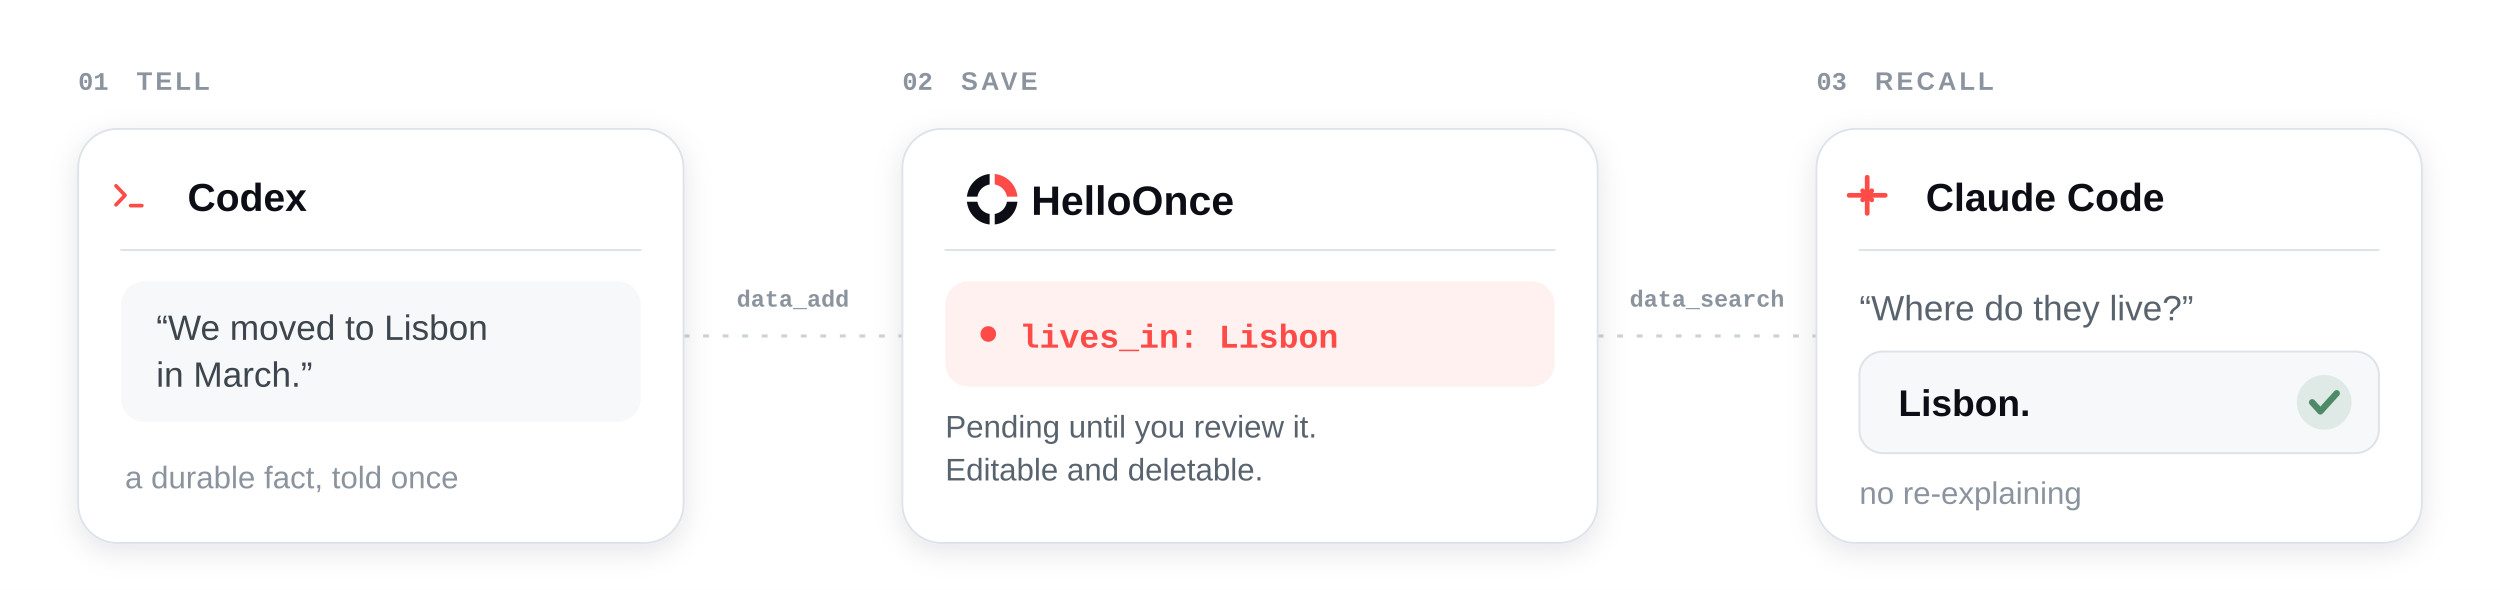
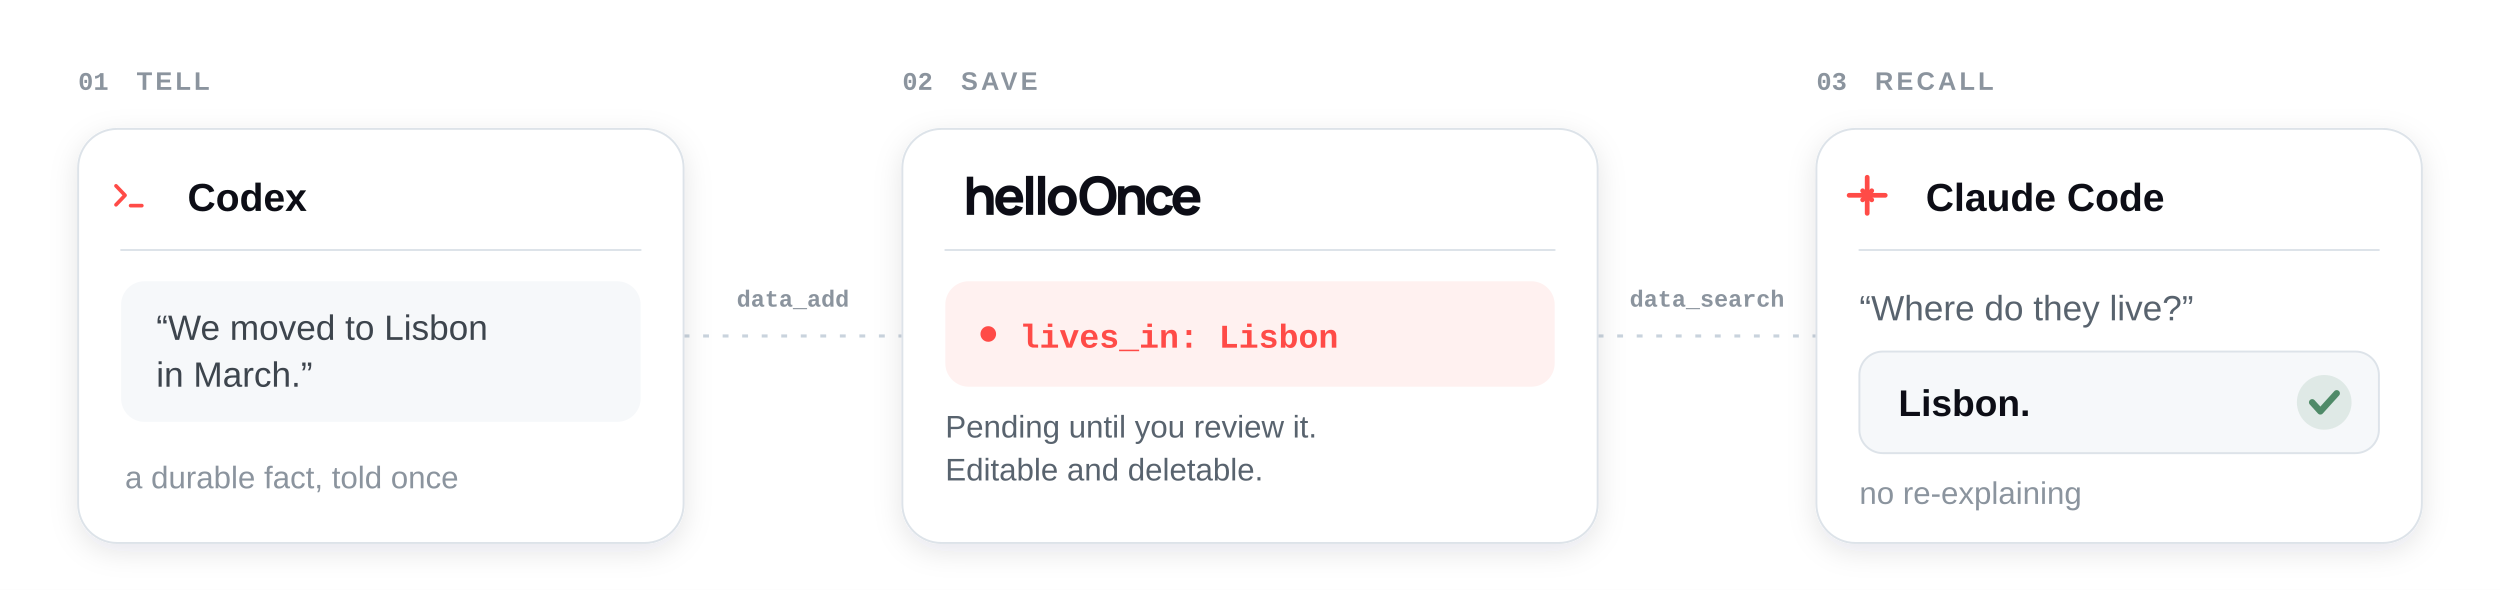
<svg xmlns="http://www.w3.org/2000/svg" viewBox="0 0 1280 302" width="1280" height="302" role="img" aria-label="A fact told to Codex is saved once into your private database as a record waiting for review, then answered by Claude Code later without the user re-explaining it.">
  <defs>
    <radialGradient id="halo" cx="50%" cy="50%" r="50%">
      <stop offset="0" stop-color="#FF7A70" stop-opacity=".55" />
      <stop offset=".45" stop-color="#FF7A70" stop-opacity=".18" />
      <stop offset="1" stop-color="#FF7A70" stop-opacity="0" />
    </radialGradient>
    <linearGradient id="cardGrad" x1="0" y1="0" x2="0" y2="1">
      <stop offset="0" stop-color="#FFFFFF" />
      <stop offset="1" stop-color="#FFFFFF" />
    </linearGradient>
    <linearGradient id="cardAltGrad" x1="0" y1="0" x2="0" y2="1">
      <stop offset="0" stop-color="#F6F8FA" />
      <stop offset="1" stop-color="#F6F8FA" />
    </linearGradient>
    <filter id="soft" x="-30%" y="-30%" width="160%" height="180%">
      <feDropShadow dx="0" dy="8" stdDeviation="14" flood-color="rgba(31,35,40,.13)" flood-opacity="1" />
    </filter>
    <filter id="softSm" x="-30%" y="-30%" width="160%" height="180%">
      <feDropShadow dx="0" dy="4" stdDeviation="7" flood-color="rgba(31,35,40,.13)" flood-opacity=".8" />
    </filter>
  </defs>
  <style>
  .s{font-family:-apple-system, BlinkMacSystemFont, 'Segoe UI Variable Display', 'Segoe UI', 'Helvetica Neue', Arial, 'Microsoft YaHei', 'PingFang SC', 'Hiragino Sans GB', 'Noto Sans CJK SC', sans-serif}
  .m{font-family:ui-monospace, SFMono-Regular, 'SF Mono', Menlo, Consolas, 'Liberation Mono', 'Microsoft YaHei', monospace}
  .rise{opacity:0;animation:rise .9s cubic-bezier(.16,.84,.32,1) both}
  @keyframes rise{from{opacity:0;transform:translateY(14px);filter:blur(6px)}to{opacity:1;transform:none;filter:blur(0)}}
  @keyframes breathe{0%,100%{opacity:.45;transform:scale(.96)}50%{opacity:.9;transform:scale(1.05)}}
  @keyframes breathe2{
    0%{opacity:.05;transform:scale(.93);animation-timing-function:cubic-bezier(.66,0,.34,1)}
    18%{opacity:.12;transform:scale(1.03);animation-timing-function:cubic-bezier(.37,0,.63,1)}
    34%{opacity:.07;transform:scale(.99);animation-timing-function:cubic-bezier(.45,0,.55,1)}
    57%{opacity:.15;transform:scale(1.085);animation-timing-function:cubic-bezier(.3,0,.7,1)}
    72%{opacity:.088;transform:scale(1.008);animation-timing-function:cubic-bezier(.6,0,.4,1)}
    88%{opacity:.126;transform:scale(1.052);animation-timing-function:cubic-bezier(.5,0,.5,1)}
    100%{opacity:.05;transform:scale(.93)}
  }
  @keyframes twinkle{0%,100%{opacity:.12}50%{opacity:.5}}
  .tw{animation:twinkle 9s ease-in-out infinite}
  .snr{animation:snr 5.4s cubic-bezier(.16,.84,.32,1) infinite;transform-box:fill-box;transform-origin:center}
  @keyframes snr{0%{transform:scale(.5);opacity:.55}65%{opacity:0}100%{transform:scale(1.6);opacity:0}}
  .swp{animation-timing-function:cubic-bezier(.83,0,.17,1);animation-iteration-count:infinite;opacity:0}
  .march{animation:march 1.65s linear infinite}
  .dp{animation:dotpulse 2.6s ease-in-out infinite}
  @keyframes dotpulse{0%,100%{opacity:.42}50%{opacity:1}}
  @keyframes march{to{stroke-dashoffset:-24}}
  .scan{animation:scan 4s cubic-bezier(.83,0,.17,1) infinite;opacity:0}
  @keyframes scan{0%{transform:translateX(0);opacity:0}8%{opacity:1}88%{opacity:1}100%{transform:translateX(1140px);opacity:0}}
  @media (prefers-reduced-motion: reduce){
    .rise{animation:none!important;opacity:1!important;filter:none!important;transform:none!important}
    .tw{animation:none!important;opacity:.55!important}
    .snr,.swp,.scan{animation:none!important;opacity:0!important}
    .march{animation:none!important}
    .dp{animation:none!important;opacity:1!important}
  }</style>
  <rect width="1280" height="302" fill="#FFFFFF" />
  <text x="40" y="46" font-size="13" font-weight="700" fill="#8B949E" class="m">01</text>
  <text x="70" y="46" font-size="13" font-weight="700" fill="#8B949E" letter-spacing="1.6" class="s">TELL</text>
  <text x="462" y="46" font-size="13" font-weight="700" fill="#8B949E" class="m">02</text>
  <text x="492" y="46" font-size="13" font-weight="700" fill="#8B949E" letter-spacing="1.6" class="s">SAVE</text>
  <text x="930" y="46" font-size="13" font-weight="700" fill="#8B949E" class="m">03</text>
  <text x="960" y="46" font-size="13" font-weight="700" fill="#8B949E" letter-spacing="1.6" class="s">RECALL</text>
  <path id="lc1" d="M350,172 C384,172 428,172 462,172" fill="none" stroke="#C9D3DD" stroke-width="1.6" stroke-dasharray="3 7" class="march" />
  <path id="lc2" d="M818,172 C852,172 896,172 930,172" fill="none" stroke="#C9D3DD" stroke-width="1.6" stroke-dasharray="3 7" class="march" />
  <text x="406" y="157" font-size="12" font-weight="600" fill="#8B949E" text-anchor="middle" class="m">data_add</text>
  <text x="874" y="157" font-size="12" font-weight="600" fill="#8B949E" text-anchor="middle" class="m">data_search</text>
  <g>
    <animateMotion dur="1.25s" begin="0s" repeatCount="indefinite" calcMode="spline" keyPoints="0;1" keyTimes="0;1" keySplines=".42 0 .28 1">
      <mpath href="#lc1" />
    </animateMotion>
    <circle r="6.3" fill="#FF4B47" opacity="0">
      <animate attributeName="r" values="2.52;6.3;6.3;2.52" keyTimes="0;.14;.86;1" calcMode="spline" keySplines=".4 0 .6 1;.4 0 .6 1;.4 0 .6 1" dur="1.25s" begin="0s" repeatCount="indefinite" />
      <animate attributeName="opacity" values="0;.115;.115;0" keyTimes="0;.14;.86;1" calcMode="spline" keySplines=".4 0 .6 1;.4 0 .6 1;.4 0 .6 1" dur="1.25s" begin="0s" repeatCount="indefinite" />
    </circle>
    <circle r="4.2" fill="#FF4B47" opacity="0">
      <animate attributeName="r" values="1.47;4.2;4.2;1.47" keyTimes="0;.14;.86;1" calcMode="spline" keySplines=".4 0 .6 1;.4 0 .6 1;.4 0 .6 1" dur="1.25s" begin="0s" repeatCount="indefinite" />
      <animate attributeName="opacity" values="0;1;1;0" keyTimes="0;.14;.86;1" calcMode="spline" keySplines=".4 0 .6 1;.4 0 .6 1;.4 0 .6 1" dur="1.25s" begin="0s" repeatCount="indefinite" />
    </circle>
  </g>
  <g>
    <animateMotion dur="1.25s" begin="-0.62s" repeatCount="indefinite" calcMode="spline" keyPoints="0;1" keyTimes="0;1" keySplines=".42 0 .28 1">
      <mpath href="#lc1" />
    </animateMotion>
    <circle r="6.3" fill="#FF4B47" opacity="0">
      <animate attributeName="r" values="2.52;6.3;6.3;2.52" keyTimes="0;.14;.86;1" calcMode="spline" keySplines=".4 0 .6 1;.4 0 .6 1;.4 0 .6 1" dur="1.25s" begin="-0.62s" repeatCount="indefinite" />
      <animate attributeName="opacity" values="0;.115;.115;0" keyTimes="0;.14;.86;1" calcMode="spline" keySplines=".4 0 .6 1;.4 0 .6 1;.4 0 .6 1" dur="1.25s" begin="-0.62s" repeatCount="indefinite" />
    </circle>
    <circle r="4.2" fill="#FF4B47" opacity="0">
      <animate attributeName="r" values="1.47;4.2;4.2;1.47" keyTimes="0;.14;.86;1" calcMode="spline" keySplines=".4 0 .6 1;.4 0 .6 1;.4 0 .6 1" dur="1.25s" begin="-0.62s" repeatCount="indefinite" />
      <animate attributeName="opacity" values="0;1;1;0" keyTimes="0;.14;.86;1" calcMode="spline" keySplines=".4 0 .6 1;.4 0 .6 1;.4 0 .6 1" dur="1.25s" begin="-0.62s" repeatCount="indefinite" />
    </circle>
  </g>
  <g>
    <animateMotion dur="1.4s" begin="-0.29s" repeatCount="indefinite" calcMode="spline" keyPoints="0;1" keyTimes="0;1" keySplines=".42 0 .28 1">
      <mpath href="#lc2" />
    </animateMotion>
    <circle r="6.3" fill="#FF4B47" opacity="0">
      <animate attributeName="r" values="2.52;6.3;6.3;2.52" keyTimes="0;.14;.86;1" calcMode="spline" keySplines=".4 0 .6 1;.4 0 .6 1;.4 0 .6 1" dur="1.4s" begin="-0.29s" repeatCount="indefinite" />
      <animate attributeName="opacity" values="0;.115;.115;0" keyTimes="0;.14;.86;1" calcMode="spline" keySplines=".4 0 .6 1;.4 0 .6 1;.4 0 .6 1" dur="1.4s" begin="-0.29s" repeatCount="indefinite" />
    </circle>
    <circle r="4.2" fill="#FF4B47" opacity="0">
      <animate attributeName="r" values="1.47;4.2;4.2;1.47" keyTimes="0;.14;.86;1" calcMode="spline" keySplines=".4 0 .6 1;.4 0 .6 1;.4 0 .6 1" dur="1.4s" begin="-0.29s" repeatCount="indefinite" />
      <animate attributeName="opacity" values="0;1;1;0" keyTimes="0;.14;.86;1" calcMode="spline" keySplines=".4 0 .6 1;.4 0 .6 1;.4 0 .6 1" dur="1.4s" begin="-0.29s" repeatCount="indefinite" />
    </circle>
  </g>
  <g>
    <animateMotion dur="1.4s" begin="-0.98s" repeatCount="indefinite" calcMode="spline" keyPoints="0;1" keyTimes="0;1" keySplines=".42 0 .28 1">
      <mpath href="#lc2" />
    </animateMotion>
    <circle r="6.3" fill="#FF4B47" opacity="0">
      <animate attributeName="r" values="2.52;6.3;6.3;2.52" keyTimes="0;.14;.86;1" calcMode="spline" keySplines=".4 0 .6 1;.4 0 .6 1;.4 0 .6 1" dur="1.4s" begin="-0.98s" repeatCount="indefinite" />
      <animate attributeName="opacity" values="0;.115;.115;0" keyTimes="0;.14;.86;1" calcMode="spline" keySplines=".4 0 .6 1;.4 0 .6 1;.4 0 .6 1" dur="1.4s" begin="-0.98s" repeatCount="indefinite" />
    </circle>
    <circle r="4.2" fill="#FF4B47" opacity="0">
      <animate attributeName="r" values="1.47;4.2;4.2;1.47" keyTimes="0;.14;.86;1" calcMode="spline" keySplines=".4 0 .6 1;.4 0 .6 1;.4 0 .6 1" dur="1.4s" begin="-0.98s" repeatCount="indefinite" />
      <animate attributeName="opacity" values="0;1;1;0" keyTimes="0;.14;.86;1" calcMode="spline" keySplines=".4 0 .6 1;.4 0 .6 1;.4 0 .6 1" dur="1.4s" begin="-0.98s" repeatCount="indefinite" />
    </circle>
  </g>
  <g filter="url(#softSm)">
    <rect x="40" y="66" width="310" height="212" rx="20" fill="#FFFFFF" stroke="#DDE3E9" stroke-width="1" />
    <g transform="translate(66 100)">
      <g fill="none" stroke="#FF4B47" stroke-width="1.9" stroke-linecap="round" stroke-linejoin="round">
        <path d="M-6.6 -4.84 l4.62 4.84 l-4.62 4.84" />
        <path d="M0.88 5.28 h5.72" />
      </g>
    </g>
    <text x="96" y="108" font-size="20" font-weight="600" fill="#0D1117" class="s">Codex</text>
    <line x1="62" y1="128" x2="328" y2="128" stroke="#DDE3E9" stroke-width="1" stroke-linecap="round" />
    <rect x="62" y="144" width="266" height="72" rx="12" fill="#F6F8FA" />
    <text x="80" y="174" font-size="18" font-weight="400" fill="#3D444D" class="s">“We moved to Lisbon</text>
    <text x="80" y="198" font-size="18" font-weight="400" fill="#3D444D" class="s">in March.”</text>
    <text x="64" y="250" font-size="16" font-weight="400" fill="#8B949E" class="s">a durable fact, told once</text>
  </g>
  <g filter="url(#softSm)">
    <rect x="462" y="66" width="356" height="212" rx="20" fill="#FFFFFF" stroke="#DDE3E9" stroke-width="1" />
-     <g transform="translate(508 102)">
-       <g transform="scale(0.13)">
-         <path fill="#FF4B47" d="M10,-99.499A100 100 0 0 1 99.499,-10L58.146,-10A59 59 0 0 0 10,-58.146Z" />
-         <path fill="#0D1117" d="M99.499,10A100 100 0 0 1 10,99.499L10,58.146A59 59 0 0 0 58.146,10Z" />
-         <path fill="#0D1117" d="M-10,99.499A100 100 0 0 1 -99.499,10L-58.146,10A59 59 0 0 0 -10,58.146Z" />
-         <path fill="#0D1117" d="M-99.499,-10A100 100 0 0 1 -10,-99.499L-10,-58.146A59 59 0 0 0 -58.146,-10Z" />
-       </g>
+     <g transform="translate(453.26 75.23) scale(0.29976)" fill="#0D1117">
+       <path d="M172.66 116V92.91C172.66 91.793 172.6 90.375 172.479 88.654C172.358 86.904 171.981 85.153 171.347 83.403C170.713 81.652 169.672 80.188 168.223 79.011C166.805 77.834 164.782 77.245 162.156 77.245C161.1 77.245 159.968 77.411 158.761 77.743C157.554 78.076 156.422 78.724 155.365 79.69C154.309 80.626 153.434 82.014 152.739 83.855C152.075 85.697 151.743 88.141 151.743 91.19L144.681 87.84C144.681 83.976 145.465 80.354 147.035 76.974C148.604 73.593 150.959 70.862 154.098 68.779C157.267 66.697 161.251 65.655 166.05 65.655C169.883 65.655 173.007 66.304 175.422 67.602C177.836 68.9 179.708 70.545 181.036 72.537C182.394 74.529 183.36 76.612 183.933 78.785C184.507 80.928 184.854 82.89 184.975 84.67C185.095 86.451 185.156 87.749 185.156 88.564V116H172.66ZM139.248 116V50.805H150.204V84.308H151.743V116H139.248ZM213.331 117.358C208.321 117.358 203.899 116.287 200.066 114.144C196.263 111.971 193.275 108.998 191.101 105.225C188.958 101.422 187.887 97.076 187.887 92.186C187.887 86.844 188.943 82.195 191.056 78.242C193.169 74.287 196.082 71.224 199.794 69.051C203.506 66.847 207.777 65.746 212.607 65.746C217.738 65.746 222.099 66.953 225.691 69.368C229.282 71.782 231.939 75.178 233.659 79.554C235.379 83.931 235.983 89.077 235.47 94.993H223.291V90.466C223.291 85.485 222.491 81.909 220.892 79.736C219.322 77.532 216.742 76.43 213.15 76.43C208.954 76.43 205.861 77.713 203.869 80.279C201.907 82.814 200.926 86.572 200.926 91.552C200.926 96.11 201.907 99.641 203.869 102.146C205.861 104.621 208.773 105.859 212.607 105.859C215.021 105.859 217.089 105.33 218.809 104.274C220.529 103.218 221.842 101.693 222.748 99.701L235.062 103.233C233.221 107.7 230.309 111.171 226.325 113.646C222.371 116.121 218.039 117.358 213.331 117.358ZM197.123 94.993V85.847H229.539V94.993H197.123ZM240.298 116V49.447H252.612V116H240.298ZM260.791 116V49.447H273.105V116H260.791ZM302.381 117.358C297.461 117.358 293.145 116.257 289.433 114.053C285.72 111.85 282.823 108.817 280.74 104.953C278.688 101.06 277.662 96.593 277.662 91.552C277.662 86.451 278.718 81.969 280.831 78.106C282.944 74.212 285.856 71.179 289.569 69.006C293.281 66.832 297.552 65.746 302.381 65.746C307.301 65.746 311.617 66.847 315.33 69.051C319.072 71.254 321.985 74.303 324.067 78.196C326.15 82.06 327.191 86.511 327.191 91.552C327.191 96.623 326.135 101.105 324.022 104.998C321.94 108.862 319.027 111.895 315.284 114.098C311.572 116.272 307.271 117.358 302.381 117.358ZM302.381 105.859C306.335 105.859 309.278 104.531 311.21 101.875C313.171 99.188 314.152 95.747 314.152 91.552C314.152 87.206 313.156 83.735 311.164 81.139C309.202 78.543 306.275 77.245 302.381 77.245C299.695 77.245 297.492 77.849 295.771 79.056C294.051 80.264 292.768 81.939 291.923 84.082C291.108 86.225 290.7 88.715 290.7 91.552C290.7 95.928 291.681 99.415 293.643 102.01C295.635 104.576 298.548 105.859 302.381 105.859Z" />
+       <path d="M363.318 117.358C356.798 117.358 351.169 115.94 346.43 113.102C341.722 110.265 338.085 106.296 335.519 101.195C332.984 96.094 331.716 90.164 331.716 83.403C331.716 76.642 332.984 70.711 335.519 65.61C338.085 60.509 341.722 56.54 346.43 53.703C351.169 50.866 356.798 49.447 363.318 49.447C369.837 49.447 375.451 50.866 380.16 53.703C384.898 56.54 388.535 60.509 391.071 65.61C393.636 70.711 394.919 76.642 394.919 83.403C394.919 90.164 393.636 96.094 391.071 101.195C388.535 106.296 384.898 110.265 380.16 113.102C375.451 115.94 369.837 117.358 363.318 117.358ZM363.318 105.768C367.453 105.828 370.894 104.938 373.64 103.097C376.387 101.256 378.439 98.645 379.797 95.264C381.186 91.884 381.88 87.93 381.88 83.403C381.88 78.875 381.186 74.952 379.797 71.632C378.439 68.311 376.387 65.731 373.64 63.89C370.894 62.048 367.453 61.098 363.318 61.037C359.183 60.977 355.742 61.867 352.995 63.709C350.249 65.55 348.181 68.16 346.793 71.541C345.434 74.921 344.755 78.875 344.755 83.403C344.755 87.93 345.434 91.854 346.793 95.174C348.181 98.494 350.249 101.075 352.995 102.916C355.742 104.757 359.183 105.708 363.318 105.768ZM430.978 116V92.91C430.978 91.793 430.918 90.375 430.797 88.654C430.676 86.904 430.299 85.153 429.665 83.403C429.031 81.652 427.99 80.188 426.541 79.011C425.123 77.834 423.101 77.245 420.475 77.245C419.418 77.245 418.286 77.411 417.079 77.743C415.872 78.076 414.74 78.724 413.684 79.69C412.627 80.626 411.752 82.014 411.058 83.855C410.394 85.697 410.062 88.141 410.062 91.19L402.999 87.84C402.999 83.976 403.784 80.354 405.353 76.974C406.923 73.593 409.277 70.862 412.416 68.779C415.585 66.697 419.569 65.655 424.368 65.655C428.201 65.655 431.325 66.304 433.74 67.602C436.155 68.9 438.026 70.545 439.354 72.537C440.712 74.529 441.678 76.612 442.251 78.785C442.825 80.928 443.172 82.89 443.293 84.67C443.414 86.451 443.474 87.749 443.474 88.564V116H430.978ZM397.566 116V67.104H408.522V83.312H410.062V116H397.566ZM469.588 117.358C464.517 117.358 460.171 116.226 456.549 113.963C452.927 111.699 450.15 108.62 448.218 104.727C446.287 100.833 445.321 96.442 445.321 91.552C445.321 86.602 446.317 82.18 448.309 78.287C450.331 74.393 453.168 71.33 456.82 69.096C460.473 66.863 464.789 65.746 469.769 65.746C475.534 65.746 480.363 67.21 484.257 70.137C488.18 73.035 490.685 77.004 491.772 82.044L479.457 85.304C478.733 82.769 477.465 80.792 475.654 79.373C473.874 77.955 471.851 77.245 469.588 77.245C466.992 77.245 464.864 77.879 463.204 79.147C461.544 80.384 460.322 82.09 459.537 84.263C458.752 86.406 458.36 88.836 458.36 91.552C458.36 95.808 459.295 99.264 461.167 101.92C463.068 104.546 465.875 105.859 469.588 105.859C472.365 105.859 474.477 105.225 475.926 103.957C477.375 102.689 478.461 100.878 479.186 98.524L491.772 101.15C490.384 106.342 487.758 110.341 483.894 113.148C480.031 115.955 475.262 117.358 469.588 117.358ZM515.928 117.358C510.918 117.358 506.496 116.287 502.663 114.144C498.86 111.971 495.872 108.998 493.699 105.225C491.556 101.422 490.484 97.076 490.484 92.186C490.484 86.844 491.541 82.195 493.654 78.242C495.766 74.287 498.679 71.224 502.392 69.051C506.104 66.847 510.375 65.746 515.204 65.746C520.335 65.746 524.697 66.953 528.288 69.368C531.88 71.782 534.536 75.178 536.256 79.554C537.977 83.931 538.581 89.077 538.067 94.993H525.889V90.466C525.889 85.485 525.089 81.909 523.489 79.736C521.92 77.532 519.339 76.43 515.747 76.43C511.552 76.43 508.458 77.713 506.466 80.279C504.504 82.814 503.523 86.572 503.523 91.552C503.523 96.11 504.504 99.641 506.466 102.146C508.458 104.621 511.371 105.859 515.204 105.859C517.619 105.859 519.686 105.33 521.407 104.274C523.127 103.218 524.44 101.693 525.345 99.701L537.66 103.233C535.819 107.7 532.906 111.171 528.922 113.646C524.968 116.121 520.637 117.358 515.928 117.358ZM499.72 94.993V85.847H532.137V94.993H499.72Z" />
    </g>
-     <text x="528" y="110" font-size="21" font-weight="650" fill="#0D1117" class="s">HelloOnce</text>
    <line x1="484" y1="128" x2="796" y2="128" stroke="#DDE3E9" stroke-width="1" stroke-linecap="round" />
    <rect x="484" y="144" width="312" height="54" rx="12" fill="#FFF1F0" />
    <circle cx="506" cy="171" r="4" fill="#FF4B47" />
    <text x="522" y="178" font-size="17" font-weight="600" fill="#FF4B47" class="m">lives_in: Lisbon</text>
    <text x="484" y="224" font-size="16" font-weight="400" fill="#59636E" class="s">Pending until you review it.</text>
    <text x="484" y="246" font-size="16" font-weight="400" fill="#59636E" class="s">Editable and deletable.</text>
  </g>
  <g filter="url(#softSm)">
    <rect x="930" y="66" width="310" height="212" rx="20" fill="#FFFFFF" stroke="#DDE3E9" stroke-width="1" />
    <g transform="translate(956 100)">
      <g>
        <line x1="0" y1="0" x2="0" y2="-9.24" stroke="#FF4B47" stroke-width="2.42" stroke-linecap="round" />
        <line x1="0" y1="0" x2="2.33" y2="-2.33" stroke="#FF4B47" stroke-width="2.42" stroke-linecap="round" />
        <line x1="0" y1="0" x2="9.24" y2="0" stroke="#FF4B47" stroke-width="2.42" stroke-linecap="round" />
        <line x1="0" y1="0" x2="2.33" y2="2.33" stroke="#FF4B47" stroke-width="2.42" stroke-linecap="round" />
        <line x1="0" y1="0" x2="0" y2="9.24" stroke="#FF4B47" stroke-width="2.42" stroke-linecap="round" />
        <line x1="0" y1="0" x2="-2.33" y2="2.33" stroke="#FF4B47" stroke-width="2.42" stroke-linecap="round" />
        <line x1="0" y1="0" x2="-9.24" y2="0" stroke="#FF4B47" stroke-width="2.42" stroke-linecap="round" />
        <line x1="0" y1="0" x2="-2.33" y2="-2.33" stroke="#FF4B47" stroke-width="2.42" stroke-linecap="round" />
      </g>
    </g>
    <text x="986" y="108" font-size="20" font-weight="600" fill="#0D1117" class="s">Claude Code</text>
    <line x1="952" y1="128" x2="1218" y2="128" stroke="#DDE3E9" stroke-width="1" stroke-linecap="round" />
    <text x="952" y="164" font-size="18" font-weight="400" fill="#59636E" class="s">“Where do they live?”</text>
    <rect x="952" y="180" width="266" height="52" rx="12" fill="#F6F8FA" stroke="#DDE3E9" stroke-width="1" />
    <text x="972" y="213" font-size="19" font-weight="600" fill="#0D1117" class="s">Lisbon.</text>
    <circle cx="1190" cy="206" r="14" fill="#4F8A67" opacity=".14" />
    <g transform="translate(1190 206)">
      <g fill="none" stroke="#4F8A67" stroke-width="3.3" stroke-linecap="round" stroke-linejoin="round">
        <path d="M-6.16 0 l4.18 4.62 l8.36 -9.24" />
      </g>
    </g>
    <text x="952" y="258" font-size="16" font-weight="400" fill="#8B949E" class="s">no re-explaining</text>
  </g>
</svg>
